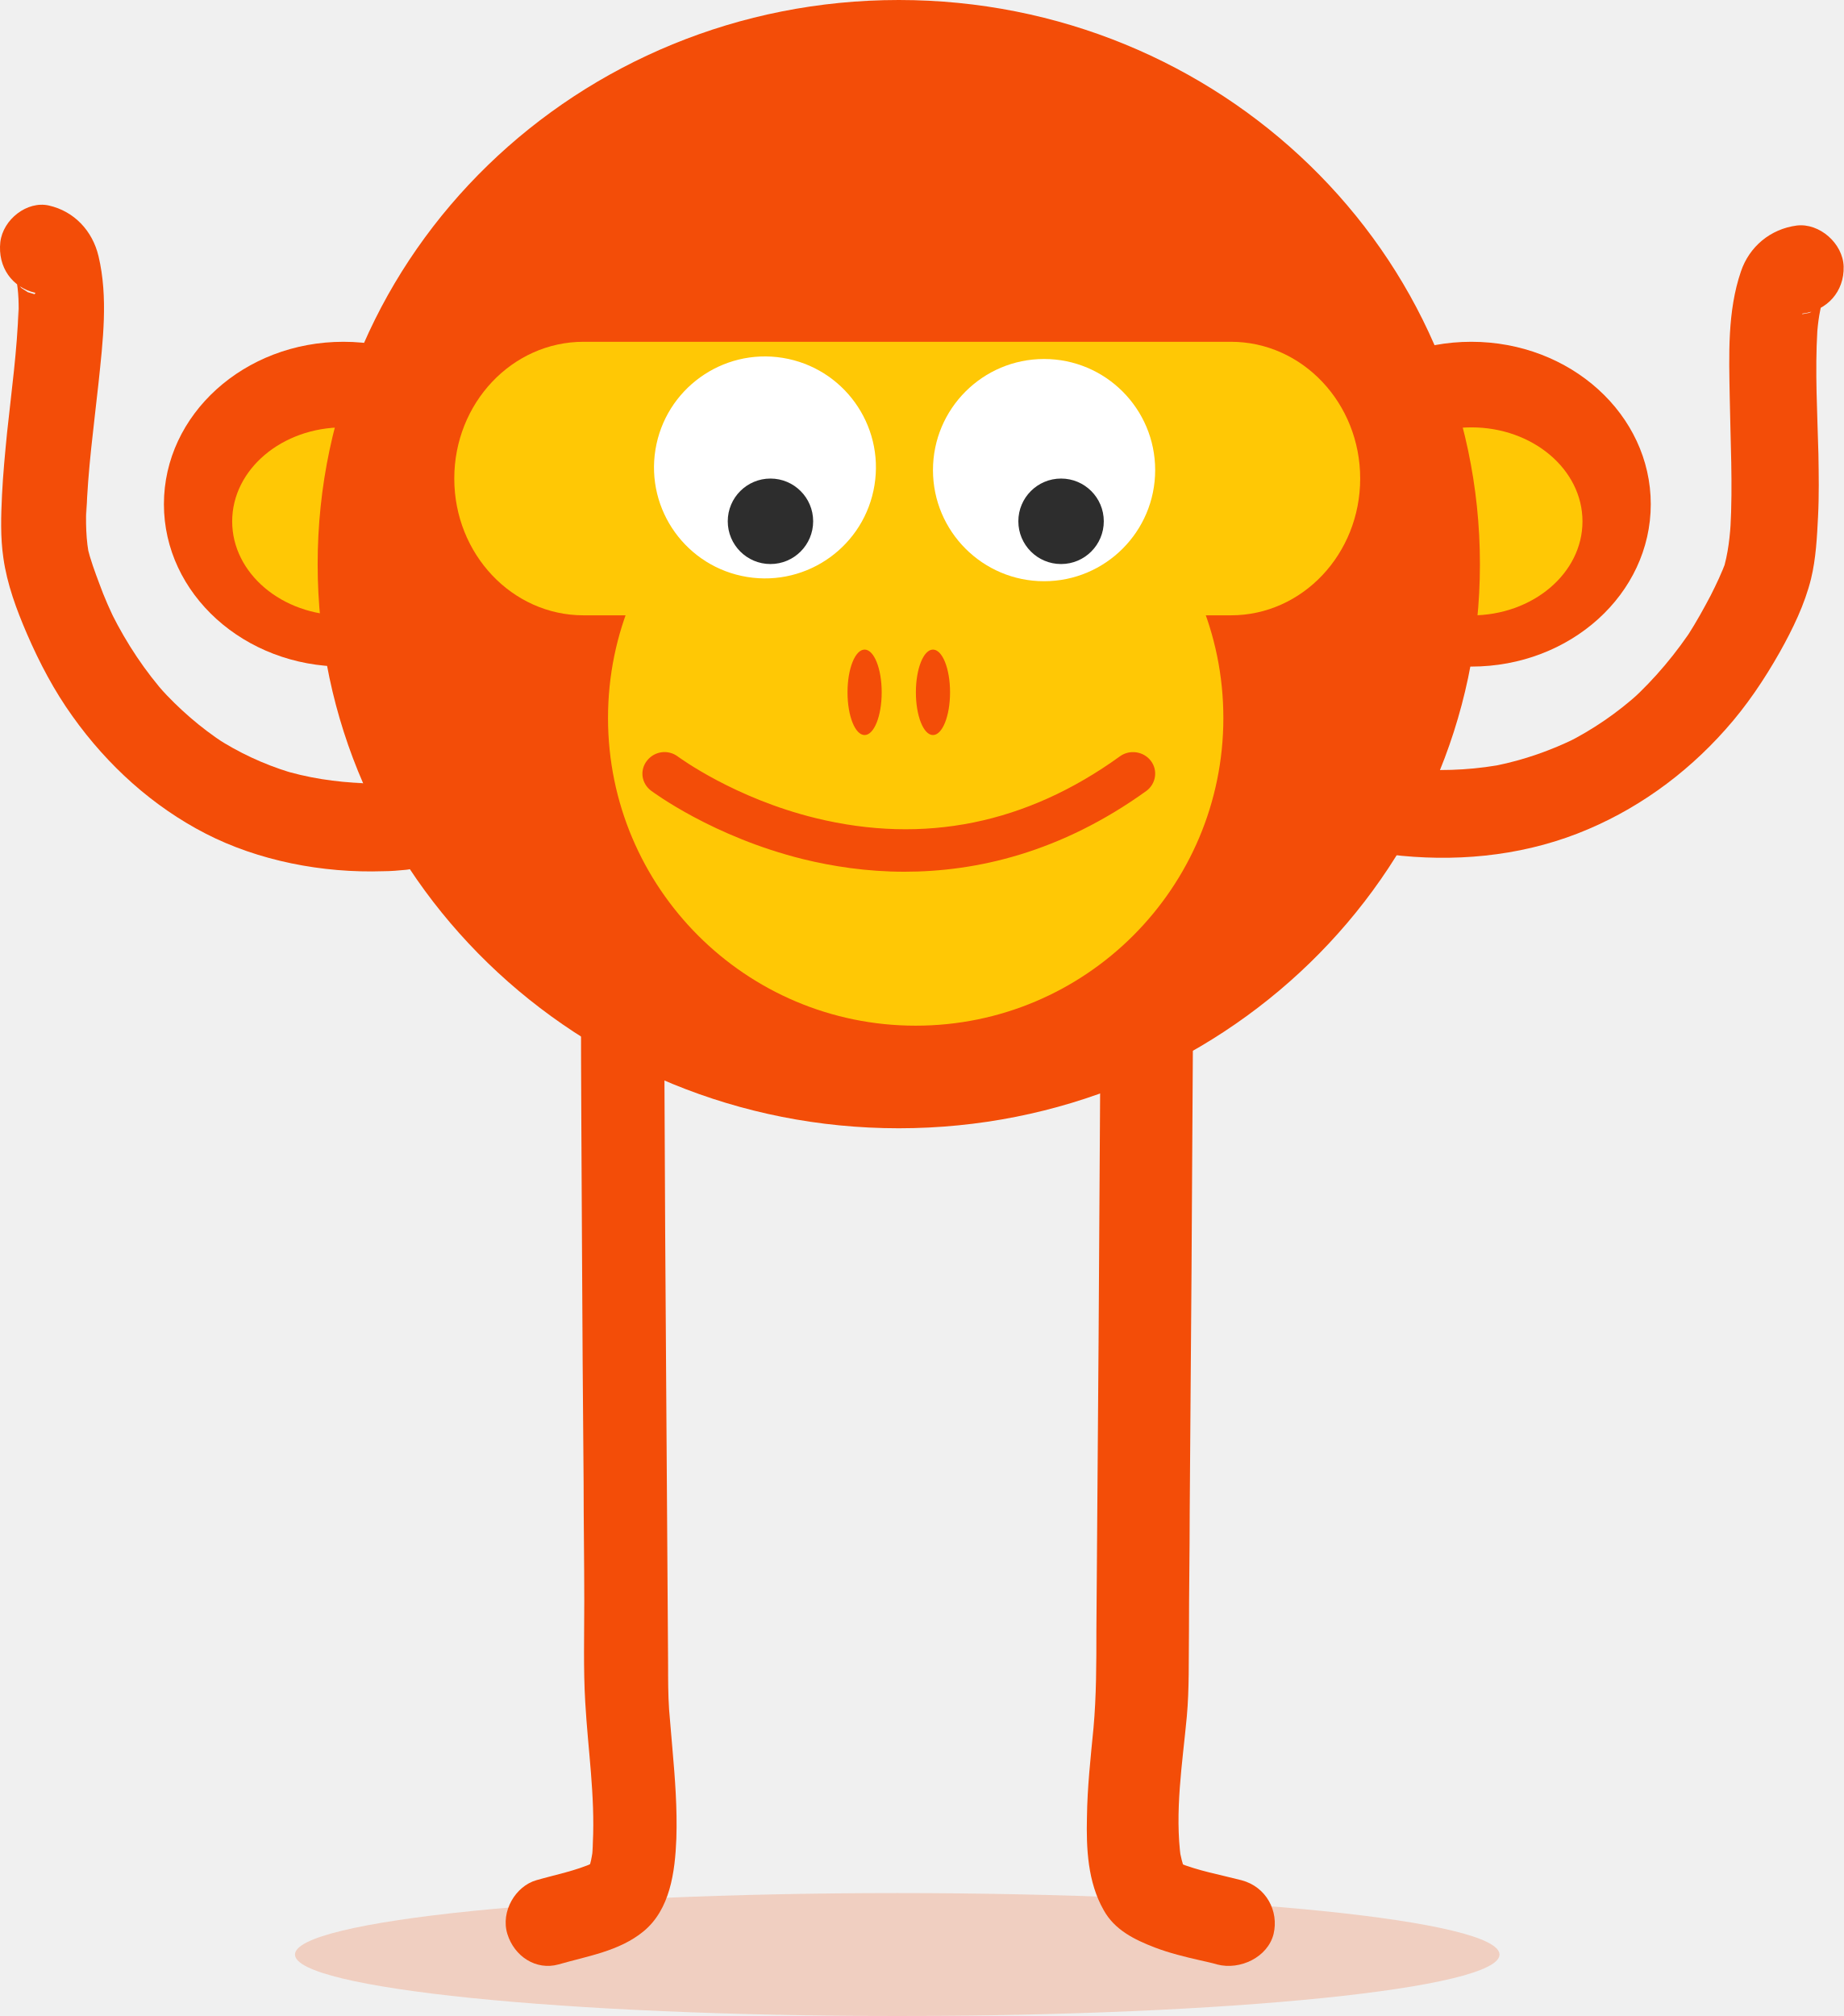
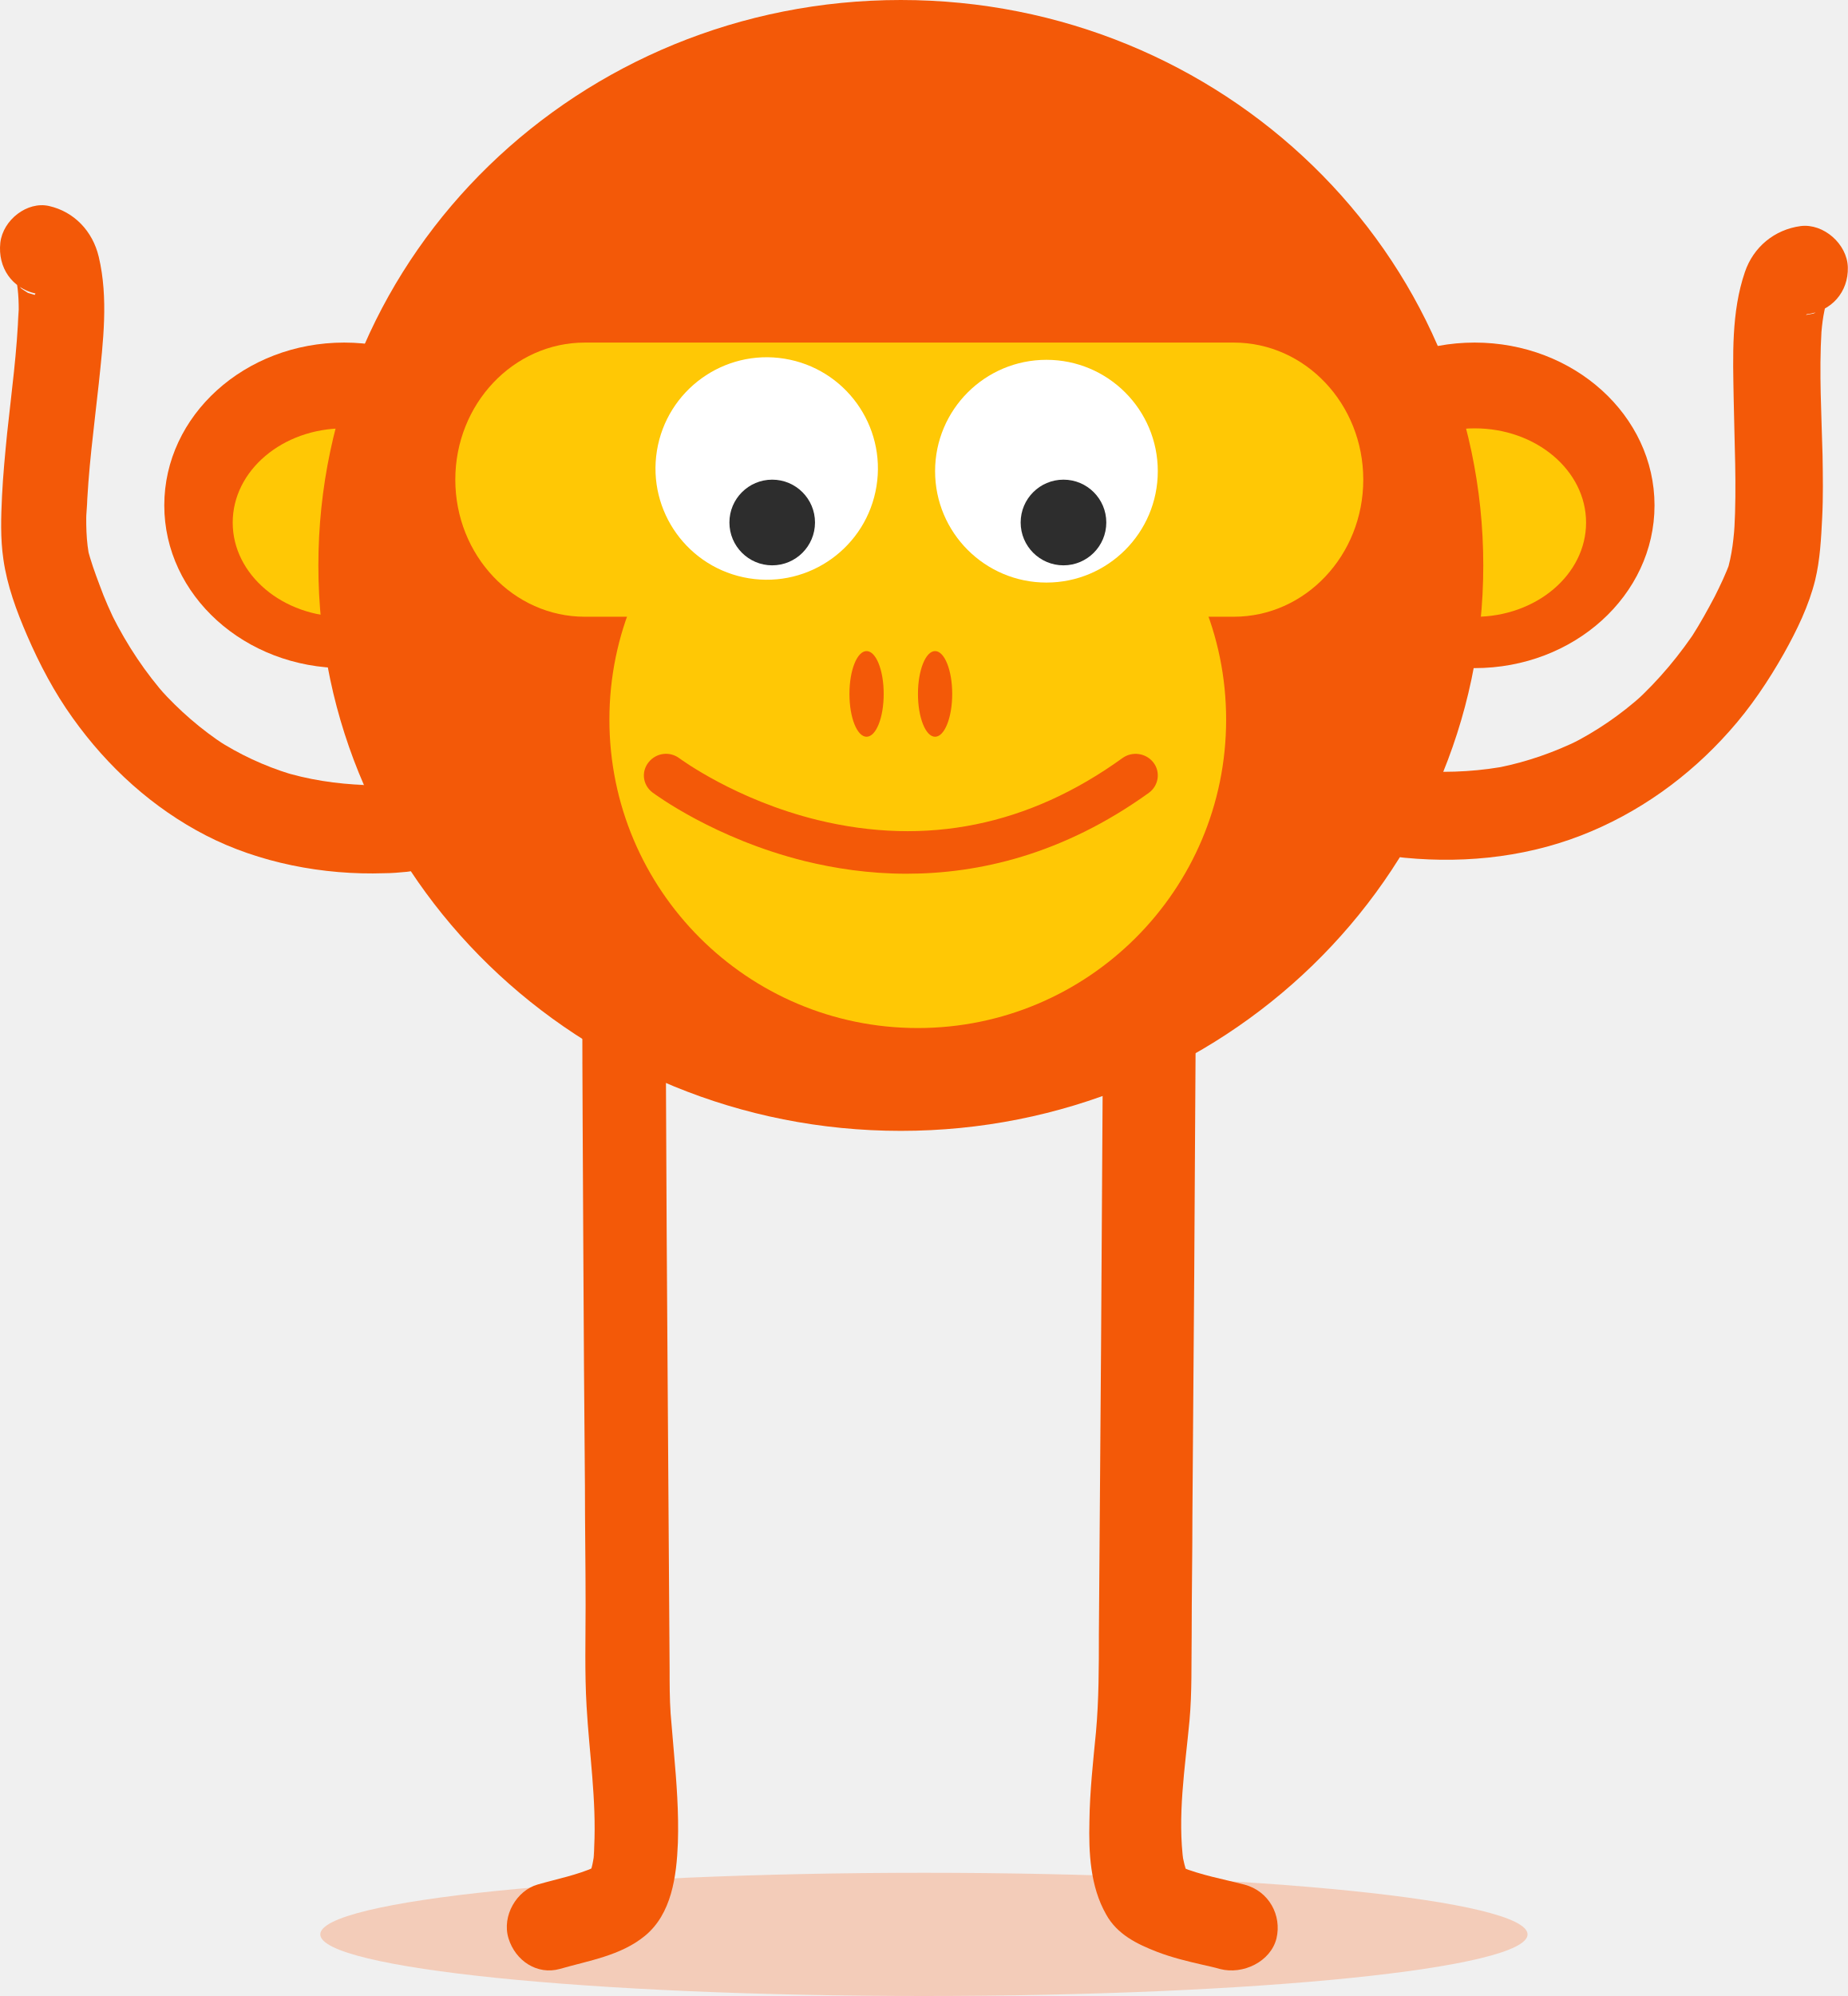
- <svg xmlns="http://www.w3.org/2000/svg" width="75" height="82" viewBox="0 0 75 82" fill="none">
-   <ellipse cx="36.5" cy="79.5" rx="24.5" ry="2.5" fill="#F34D08" fill-opacity="0.2" />
-   <path d="M23.62 30.981C23.62 34.238 23.62 37.48 23.634 40.737C23.634 43.994 23.66 47.236 23.674 50.493C23.687 53.764 23.714 57.02 23.741 60.291C23.741 61.913 23.768 63.52 23.768 65.141C23.768 66.509 23.728 67.89 23.808 69.244C23.916 71.147 24.211 73.036 24.117 74.954C24.117 75.179 24.09 75.405 24.063 75.616C24.077 75.461 24.104 75.306 24.13 75.151C24.09 75.489 24.023 75.842 23.889 76.152C23.942 76.011 23.996 75.87 24.063 75.729C24.01 75.856 23.942 75.983 23.875 76.096C23.969 75.983 24.05 75.856 24.144 75.743C24.09 75.814 24.023 75.87 23.956 75.926C24.063 75.828 24.184 75.743 24.291 75.644C24.13 75.771 23.942 75.856 23.768 75.94C23.902 75.884 24.036 75.828 24.171 75.757C23.419 76.096 22.6 76.251 21.821 76.476C20.975 76.716 20.358 77.745 20.639 78.661C20.921 79.578 21.808 80.156 22.721 79.902C23.889 79.564 25.191 79.366 26.171 78.563C27.259 77.674 27.46 76.152 27.514 74.784C27.554 73.558 27.46 72.331 27.353 71.119C27.313 70.597 27.259 70.061 27.219 69.54C27.178 68.933 27.178 68.327 27.178 67.735C27.151 63.816 27.125 59.883 27.098 55.963C27.071 52.058 27.044 48.139 27.031 44.233C27.017 40.3 27.004 36.381 27.004 32.447V30.981C27.004 30.05 26.225 29.162 25.312 29.205C24.399 29.247 23.62 29.98 23.62 30.981Z" fill="#F34D08" />
-   <path d="M44.793 30.995C44.793 34.929 44.793 38.848 44.763 42.782C44.734 46.716 44.719 50.635 44.69 54.555C44.66 58.474 44.63 62.408 44.601 66.328C44.601 67.653 44.601 68.978 44.483 70.289C44.365 71.502 44.232 72.7 44.217 73.913C44.187 75.182 44.246 76.549 44.896 77.691C45.339 78.495 46.137 78.89 46.979 79.214C47.57 79.44 48.205 79.595 48.825 79.736C49.062 79.792 49.283 79.835 49.519 79.905C50.45 80.145 51.572 79.609 51.809 78.664C52.03 77.734 51.513 76.747 50.509 76.479C49.638 76.253 48.751 76.098 47.924 75.76C48.072 75.816 48.22 75.873 48.367 75.943C48.16 75.859 47.968 75.76 47.791 75.647C47.909 75.746 48.042 75.83 48.16 75.929C48.087 75.873 48.013 75.816 47.954 75.746C48.057 75.859 48.146 75.985 48.249 76.098C48.16 75.985 48.087 75.859 48.042 75.732C48.101 75.873 48.16 76.014 48.234 76.155C48.101 75.83 48.028 75.492 47.968 75.154C47.983 75.309 48.013 75.464 48.042 75.619C47.776 73.701 48.101 71.728 48.279 69.824C48.382 68.682 48.352 67.526 48.367 66.37C48.367 64.748 48.397 63.141 48.397 61.52C48.426 58.249 48.441 54.992 48.471 51.721C48.485 48.464 48.515 45.221 48.53 41.964C48.53 38.707 48.559 35.465 48.559 32.208V30.981C48.559 30.05 47.703 29.162 46.698 29.205C45.694 29.247 44.837 29.98 44.837 30.981L44.793 30.995Z" fill="#F34D08" />
-   <path d="M73.288 12.794C73.274 12.794 73.245 12.794 73.231 12.794C73.388 12.766 73.531 12.737 73.687 12.709C73.63 12.709 73.573 12.737 73.516 12.766C73.659 12.694 73.801 12.623 73.944 12.552C73.887 12.58 73.83 12.623 73.787 12.652C73.901 12.552 74.03 12.438 74.144 12.324C74.072 12.395 74.015 12.466 73.958 12.552C74.044 12.424 74.129 12.295 74.215 12.167C74.129 12.31 74.058 12.466 74.015 12.623C74.058 12.481 74.115 12.338 74.158 12.181C73.987 12.737 73.93 13.322 73.901 13.892C73.901 13.735 73.915 13.592 73.93 13.436C73.83 15.117 73.93 16.799 73.973 18.467C73.987 19.308 74.001 20.163 73.958 21.004C73.915 21.859 73.873 22.714 73.673 23.541C73.416 24.582 72.931 25.579 72.404 26.52C71.776 27.632 71.049 28.715 70.194 29.67C68.539 31.537 66.486 33.005 64.175 33.903C61.751 34.844 59.113 35.072 56.546 34.758C56.232 34.716 55.919 34.673 55.605 34.616C54.678 34.459 53.965 33.461 54.179 32.521C54.407 31.566 55.291 30.924 56.275 31.095C56.888 31.209 57.516 31.281 58.143 31.323C57.986 31.323 57.844 31.309 57.687 31.295C58.899 31.366 60.126 31.295 61.323 31.052C61.166 31.081 61.024 31.11 60.867 31.138C61.994 30.91 63.092 30.525 64.133 30.012C63.99 30.083 63.847 30.155 63.705 30.226C64.789 29.684 65.787 29 66.685 28.188C66.571 28.287 66.443 28.401 66.329 28.515C67.327 27.603 68.197 26.563 68.939 25.422C68.853 25.551 68.767 25.679 68.682 25.807C69.01 25.294 69.309 24.753 69.595 24.211C69.823 23.755 70.051 23.285 70.222 22.8C70.179 22.942 70.122 23.085 70.079 23.242C70.308 22.529 70.379 21.774 70.422 21.033C70.422 21.189 70.407 21.332 70.393 21.489C70.493 19.707 70.393 17.925 70.365 16.144C70.336 14.448 70.265 12.666 70.821 11.041C71.163 10.029 72.019 9.316 73.088 9.174C74.015 9.06 74.971 9.901 74.999 10.842C75.028 11.854 74.329 12.637 73.331 12.752L73.288 12.794Z" fill="#F34D08" />
-   <path d="M1.4 11.982C1.413 11.982 1.441 11.982 1.455 11.982C1.317 11.94 1.166 11.897 1.029 11.854C1.084 11.868 1.139 11.897 1.194 11.925C1.056 11.839 0.933 11.753 0.796 11.668C0.85 11.696 0.892 11.739 0.933 11.782C0.823 11.668 0.727 11.553 0.617 11.424C0.686 11.496 0.727 11.582 0.782 11.668C0.713 11.524 0.645 11.396 0.576 11.252C0.645 11.396 0.699 11.567 0.741 11.725C0.713 11.582 0.672 11.424 0.645 11.281C0.768 11.854 0.768 12.441 0.754 13.014C0.754 12.856 0.754 12.713 0.754 12.555C0.699 14.245 0.466 15.92 0.288 17.595C0.205 18.44 0.123 19.285 0.082 20.13C0.041 20.989 0.013 21.848 0.137 22.693C0.288 23.767 0.672 24.797 1.098 25.785C1.606 26.96 2.21 28.105 2.951 29.136C4.379 31.141 6.218 32.801 8.36 33.904C10.501 35.007 13.11 35.522 15.608 35.436C15.91 35.436 16.212 35.407 16.514 35.379C17.42 35.293 18.189 34.362 18.065 33.417C17.928 32.444 17.145 31.713 16.184 31.799C15.581 31.857 14.976 31.871 14.386 31.857C14.537 31.857 14.674 31.857 14.825 31.857C13.659 31.814 12.492 31.642 11.366 31.284C11.503 31.327 11.654 31.37 11.792 31.413C10.721 31.083 9.705 30.611 8.758 29.995C8.895 30.081 9.019 30.167 9.156 30.253C8.167 29.608 7.275 28.835 6.479 27.948C6.589 28.062 6.685 28.177 6.795 28.305C5.902 27.303 5.161 26.186 4.557 24.984C4.626 25.127 4.694 25.256 4.763 25.399C4.488 24.855 4.241 24.296 4.035 23.724C3.857 23.251 3.678 22.764 3.555 22.263C3.582 22.406 3.624 22.564 3.651 22.707C3.486 21.977 3.486 21.204 3.514 20.459C3.514 20.616 3.514 20.76 3.514 20.917C3.569 19.127 3.816 17.352 4.008 15.576C4.186 13.873 4.406 12.097 4.008 10.422C3.761 9.377 3.006 8.589 1.99 8.36C1.111 8.159 0.123 8.918 0.013 9.849C-0.097 10.866 0.494 11.696 1.441 11.911L1.4 11.982Z" fill="#F34D08" />
-   <path d="M59.852 27.113C63.884 27.113 67.153 24.156 67.153 20.508C67.153 16.86 63.884 13.902 59.852 13.902C55.819 13.902 52.551 16.86 52.551 20.508C52.551 24.156 55.819 27.113 59.852 27.113Z" fill="#F34D08" />
+ <svg xmlns="http://www.w3.org/2000/svg" width="75" height="81" viewBox="0 0 75 81" fill="none">
+   <ellipse cx="37.5" cy="78.5" rx="24.5" ry="2.5" fill="#FF5500" fill-opacity="0.23" />
+   <path d="M23.62 30.981C23.62 34.238 23.62 37.48 23.634 40.737C23.634 43.994 23.66 47.236 23.674 50.493C23.687 53.764 23.714 57.02 23.741 60.291C23.741 61.913 23.768 63.52 23.768 65.141C23.768 66.509 23.728 67.89 23.808 69.244C23.916 71.147 24.211 73.036 24.117 74.954C24.117 75.179 24.09 75.405 24.063 75.616C24.077 75.461 24.104 75.306 24.13 75.151C24.09 75.489 24.023 75.842 23.889 76.152C23.942 76.011 23.996 75.87 24.063 75.729C24.01 75.856 23.942 75.983 23.875 76.096C23.969 75.983 24.05 75.856 24.144 75.743C24.09 75.814 24.023 75.87 23.956 75.926C24.063 75.828 24.184 75.743 24.291 75.644C24.13 75.771 23.942 75.856 23.768 75.94C23.902 75.884 24.036 75.828 24.171 75.757C23.419 76.096 22.6 76.251 21.821 76.476C20.975 76.716 20.358 77.745 20.639 78.661C20.921 79.578 21.808 80.156 22.721 79.902C23.889 79.564 25.191 79.366 26.171 78.563C27.259 77.674 27.46 76.152 27.514 74.784C27.554 73.558 27.46 72.331 27.353 71.119C27.313 70.597 27.259 70.061 27.219 69.54C27.178 68.933 27.178 68.327 27.178 67.735C27.151 63.816 27.125 59.883 27.098 55.963C27.071 52.058 27.044 48.139 27.031 44.233C27.017 40.3 27.004 36.381 27.004 32.447V30.981C27.004 30.05 26.225 29.162 25.312 29.205C24.399 29.247 23.62 29.98 23.62 30.981Z" fill="#F35908" />
+   <path d="M44.793 30.995C44.793 34.929 44.793 38.848 44.763 42.782C44.734 46.716 44.719 50.635 44.69 54.555C44.66 58.474 44.63 62.408 44.601 66.328C44.601 67.653 44.601 68.978 44.483 70.289C44.365 71.502 44.232 72.7 44.217 73.913C44.187 75.182 44.246 76.549 44.896 77.691C45.339 78.495 46.137 78.89 46.979 79.214C47.57 79.44 48.205 79.595 48.825 79.736C49.062 79.792 49.283 79.835 49.519 79.905C50.45 80.145 51.572 79.609 51.809 78.664C52.03 77.734 51.513 76.747 50.509 76.479C49.638 76.253 48.751 76.098 47.924 75.76C48.072 75.816 48.22 75.873 48.367 75.943C48.16 75.859 47.968 75.76 47.791 75.647C47.909 75.746 48.042 75.83 48.16 75.929C48.087 75.873 48.013 75.816 47.954 75.746C48.057 75.859 48.146 75.985 48.249 76.098C48.16 75.985 48.087 75.859 48.042 75.732C48.101 75.873 48.16 76.014 48.234 76.155C48.101 75.83 48.028 75.492 47.968 75.154C47.983 75.309 48.013 75.464 48.042 75.619C47.776 73.701 48.101 71.728 48.279 69.824C48.382 68.682 48.352 67.526 48.367 66.37C48.367 64.748 48.397 63.141 48.397 61.52C48.426 58.249 48.441 54.992 48.471 51.721C48.485 48.464 48.515 45.221 48.53 41.964C48.53 38.707 48.559 35.465 48.559 32.208V30.981C48.559 30.05 47.703 29.162 46.698 29.205C45.694 29.247 44.837 29.98 44.837 30.981L44.793 30.995Z" fill="#F35908" />
+   <path d="M73.288 12.794C73.274 12.794 73.245 12.794 73.231 12.794C73.388 12.766 73.531 12.737 73.687 12.709C73.63 12.709 73.573 12.737 73.516 12.766C73.659 12.694 73.801 12.623 73.944 12.552C73.887 12.58 73.83 12.623 73.787 12.652C73.901 12.552 74.03 12.438 74.144 12.324C74.072 12.395 74.015 12.466 73.958 12.552C74.044 12.424 74.129 12.295 74.215 12.167C74.129 12.31 74.058 12.466 74.015 12.623C74.058 12.481 74.115 12.338 74.158 12.181C73.987 12.737 73.93 13.322 73.901 13.892C73.901 13.735 73.915 13.592 73.93 13.436C73.83 15.117 73.93 16.799 73.973 18.467C73.987 19.308 74.001 20.163 73.958 21.004C73.915 21.859 73.873 22.714 73.673 23.541C73.416 24.582 72.931 25.579 72.404 26.52C71.776 27.632 71.049 28.715 70.194 29.67C68.539 31.537 66.486 33.005 64.175 33.903C61.751 34.844 59.113 35.072 56.546 34.758C56.232 34.716 55.919 34.673 55.605 34.616C54.678 34.459 53.965 33.461 54.179 32.521C54.407 31.566 55.291 30.924 56.275 31.095C56.888 31.209 57.516 31.281 58.143 31.323C57.986 31.323 57.844 31.309 57.687 31.295C58.899 31.366 60.126 31.295 61.323 31.052C61.166 31.081 61.024 31.11 60.867 31.138C61.994 30.91 63.092 30.525 64.133 30.012C63.99 30.083 63.847 30.155 63.705 30.226C64.789 29.684 65.787 29 66.685 28.188C66.571 28.287 66.443 28.401 66.329 28.515C67.327 27.603 68.197 26.563 68.939 25.422C68.853 25.551 68.767 25.679 68.682 25.807C69.01 25.294 69.309 24.753 69.595 24.211C69.823 23.755 70.051 23.285 70.222 22.8C70.179 22.942 70.122 23.085 70.079 23.242C70.308 22.529 70.379 21.774 70.422 21.033C70.422 21.189 70.407 21.332 70.393 21.489C70.493 19.707 70.393 17.925 70.365 16.144C70.336 14.448 70.265 12.666 70.821 11.041C71.163 10.029 72.019 9.316 73.088 9.174C74.015 9.06 74.971 9.901 74.999 10.842C75.028 11.854 74.329 12.637 73.331 12.752L73.288 12.794Z" fill="#F35908" />
+   <path d="M1.4 11.982C1.413 11.982 1.441 11.982 1.455 11.982C1.317 11.94 1.166 11.897 1.029 11.854C1.084 11.868 1.139 11.897 1.194 11.925C1.056 11.839 0.933 11.753 0.796 11.668C0.85 11.696 0.892 11.739 0.933 11.782C0.823 11.668 0.727 11.553 0.617 11.424C0.686 11.496 0.727 11.582 0.782 11.668C0.713 11.524 0.645 11.396 0.576 11.252C0.645 11.396 0.699 11.567 0.741 11.725C0.713 11.582 0.672 11.424 0.645 11.281C0.768 11.854 0.768 12.441 0.754 13.014C0.754 12.856 0.754 12.713 0.754 12.555C0.699 14.245 0.466 15.92 0.288 17.595C0.205 18.44 0.123 19.285 0.082 20.13C0.041 20.989 0.013 21.848 0.137 22.693C0.288 23.767 0.672 24.797 1.098 25.785C1.606 26.96 2.21 28.105 2.951 29.136C4.379 31.141 6.218 32.801 8.36 33.904C10.501 35.007 13.11 35.522 15.608 35.436C15.91 35.436 16.212 35.407 16.514 35.379C17.42 35.293 18.189 34.362 18.065 33.417C17.928 32.444 17.145 31.713 16.184 31.799C15.581 31.857 14.976 31.871 14.386 31.857C14.537 31.857 14.674 31.857 14.825 31.857C13.659 31.814 12.492 31.642 11.366 31.284C11.503 31.327 11.654 31.37 11.792 31.413C10.721 31.083 9.705 30.611 8.758 29.995C8.895 30.081 9.019 30.167 9.156 30.253C8.167 29.608 7.275 28.835 6.479 27.948C6.589 28.062 6.685 28.177 6.795 28.305C5.902 27.303 5.161 26.186 4.557 24.984C4.626 25.127 4.694 25.256 4.763 25.399C4.488 24.855 4.241 24.296 4.035 23.724C3.857 23.251 3.678 22.764 3.555 22.263C3.582 22.406 3.624 22.564 3.651 22.707C3.486 21.977 3.486 21.204 3.514 20.459C3.514 20.616 3.514 20.76 3.514 20.917C3.569 19.127 3.816 17.352 4.008 15.576C4.186 13.873 4.406 12.097 4.008 10.422C3.761 9.377 3.006 8.589 1.99 8.36C1.111 8.159 0.123 8.918 0.013 9.849C-0.097 10.866 0.494 11.696 1.441 11.911L1.4 11.982Z" fill="#F35908" />
+   <path d="M59.852 27.113C63.884 27.113 67.153 24.156 67.153 20.508C67.153 16.86 63.884 13.902 59.852 13.902C55.819 13.902 52.551 16.86 52.551 20.508C52.551 24.156 55.819 27.113 59.852 27.113Z" fill="#F35908" />
  <path d="M59.855 25.031C62.352 25.031 64.375 23.319 64.375 21.207C64.375 19.095 62.352 17.383 59.855 17.383C57.359 17.383 55.336 19.095 55.336 21.207C55.336 23.319 57.359 25.031 59.855 25.031Z" fill="#FFC805" />
-   <path d="M13.969 27.113C18.001 27.113 21.27 24.156 21.27 20.508C21.27 16.86 18.001 13.902 13.969 13.902C9.937 13.902 6.668 16.86 6.668 20.508C6.668 24.156 9.937 27.113 13.969 27.113Z" fill="#F34D08" />
+   <path d="M13.969 27.113C18.001 27.113 21.27 24.156 21.27 20.508C21.27 16.86 18.001 13.902 13.969 13.902C9.937 13.902 6.668 16.86 6.668 20.508C6.668 24.156 9.937 27.113 13.969 27.113Z" fill="#F35908" />
  <path d="M13.965 25.031C16.461 25.031 18.485 23.319 18.485 21.207C18.485 19.095 16.461 17.383 13.965 17.383C11.469 17.383 9.445 19.095 9.445 21.207C9.445 23.319 11.469 25.031 13.965 25.031Z" fill="#FFC805" />
-   <path d="M36.563 45.892C49.619 45.892 60.203 35.618 60.203 22.946C60.203 10.273 49.619 0 36.563 0C23.506 0 12.922 10.273 12.922 22.946C12.922 35.618 23.506 45.892 36.563 45.892Z" fill="#F34D08" />
+   <path d="M36.563 45.892C49.619 45.892 60.203 35.618 60.203 22.946C60.203 10.273 49.619 0 36.563 0C23.506 0 12.922 10.273 12.922 22.946C12.922 35.618 23.506 45.892 36.563 45.892Z" fill="#F35908" />
  <path d="M37.25 41.719C44.162 41.719 49.766 36.116 49.766 29.203C49.766 22.291 44.162 16.688 37.25 16.688C30.338 16.688 24.734 22.291 24.734 29.203C24.734 36.116 30.338 41.719 37.25 41.719Z" fill="#FFC805" />
  <path d="M50.074 13.902H23.739C20.835 13.902 18.48 16.393 18.48 19.465C18.48 22.537 20.835 25.028 23.739 25.028H50.074C52.978 25.028 55.332 22.537 55.332 19.465C55.332 16.393 52.978 13.902 50.074 13.902Z" fill="#FFC805" />
  <path d="M35.574 19.734C35.973 17.273 34.301 14.955 31.84 14.556C29.38 14.158 27.062 15.83 26.663 18.291C26.265 20.751 27.936 23.069 30.397 23.468C32.858 23.866 35.176 22.195 35.574 19.734Z" fill="white" />
  <path d="M31.342 22.942C32.301 22.942 33.079 22.163 33.079 21.203C33.079 20.243 32.301 19.465 31.342 19.465C30.383 19.465 29.605 20.243 29.605 21.203C29.605 22.163 30.383 22.942 31.342 22.942Z" fill="#2D2D2D" />
  <path d="M42.473 23.641C44.969 23.641 46.992 21.617 46.992 19.121C46.992 16.625 44.969 14.602 42.473 14.602C39.977 14.602 37.953 16.625 37.953 19.121C37.953 21.617 39.977 23.641 42.473 23.641Z" fill="white" />
  <path d="M43.164 22.942C44.124 22.942 44.902 22.163 44.902 21.203C44.902 20.243 44.124 19.465 43.164 19.465C42.204 19.465 41.426 20.243 41.426 21.203C41.426 22.163 42.204 22.942 43.164 22.942Z" fill="#2D2D2D" />
-   <path d="M35.172 29.898C34.788 29.898 34.477 29.126 34.477 28.16C34.477 27.195 34.788 26.422 35.172 26.422C35.556 26.422 35.867 27.195 35.867 28.16C35.867 29.126 35.556 29.898 35.172 29.898Z" fill="#F34D08" />
-   <path d="M37.953 29.898C38.337 29.898 38.648 29.12 38.648 28.16C38.648 27.2 38.337 26.422 37.953 26.422C37.569 26.422 37.258 27.2 37.258 28.16C37.258 29.12 37.569 29.898 37.953 29.898Z" fill="#F34D08" />
-   <path d="M36.79 35.457C35.249 35.457 33.863 35.236 32.675 34.947C28.999 34.036 26.581 32.228 26.482 32.159C26.087 31.856 26.016 31.317 26.327 30.931C26.638 30.545 27.189 30.476 27.585 30.779C27.628 30.807 29.862 32.463 33.184 33.277C37.596 34.353 41.753 33.511 45.556 30.765C45.952 30.476 46.518 30.558 46.815 30.945C47.112 31.331 47.027 31.883 46.631 32.173C43.139 34.684 39.717 35.457 36.79 35.457Z" fill="#F34D08" />
+   <path d="M35.172 29.898C34.788 29.898 34.477 29.126 34.477 28.16C34.477 27.195 34.788 26.422 35.172 26.422C35.556 26.422 35.867 27.195 35.867 28.16C35.867 29.126 35.556 29.898 35.172 29.898Z" fill="#F35908" />
+   <path d="M37.953 29.898C38.337 29.898 38.648 29.12 38.648 28.16C38.648 27.2 38.337 26.422 37.953 26.422C37.569 26.422 37.258 27.2 37.258 28.16C37.258 29.12 37.569 29.898 37.953 29.898Z" fill="#F35908" />
+   <path d="M36.79 35.457C35.249 35.457 33.863 35.236 32.675 34.947C28.999 34.036 26.581 32.228 26.482 32.159C26.087 31.856 26.016 31.317 26.327 30.931C26.638 30.545 27.189 30.476 27.585 30.779C27.628 30.807 29.862 32.463 33.184 33.277C37.596 34.353 41.753 33.511 45.556 30.765C45.952 30.476 46.518 30.558 46.815 30.945C47.112 31.331 47.027 31.883 46.631 32.173C43.139 34.684 39.717 35.457 36.79 35.457Z" fill="#F35908" />
</svg>
